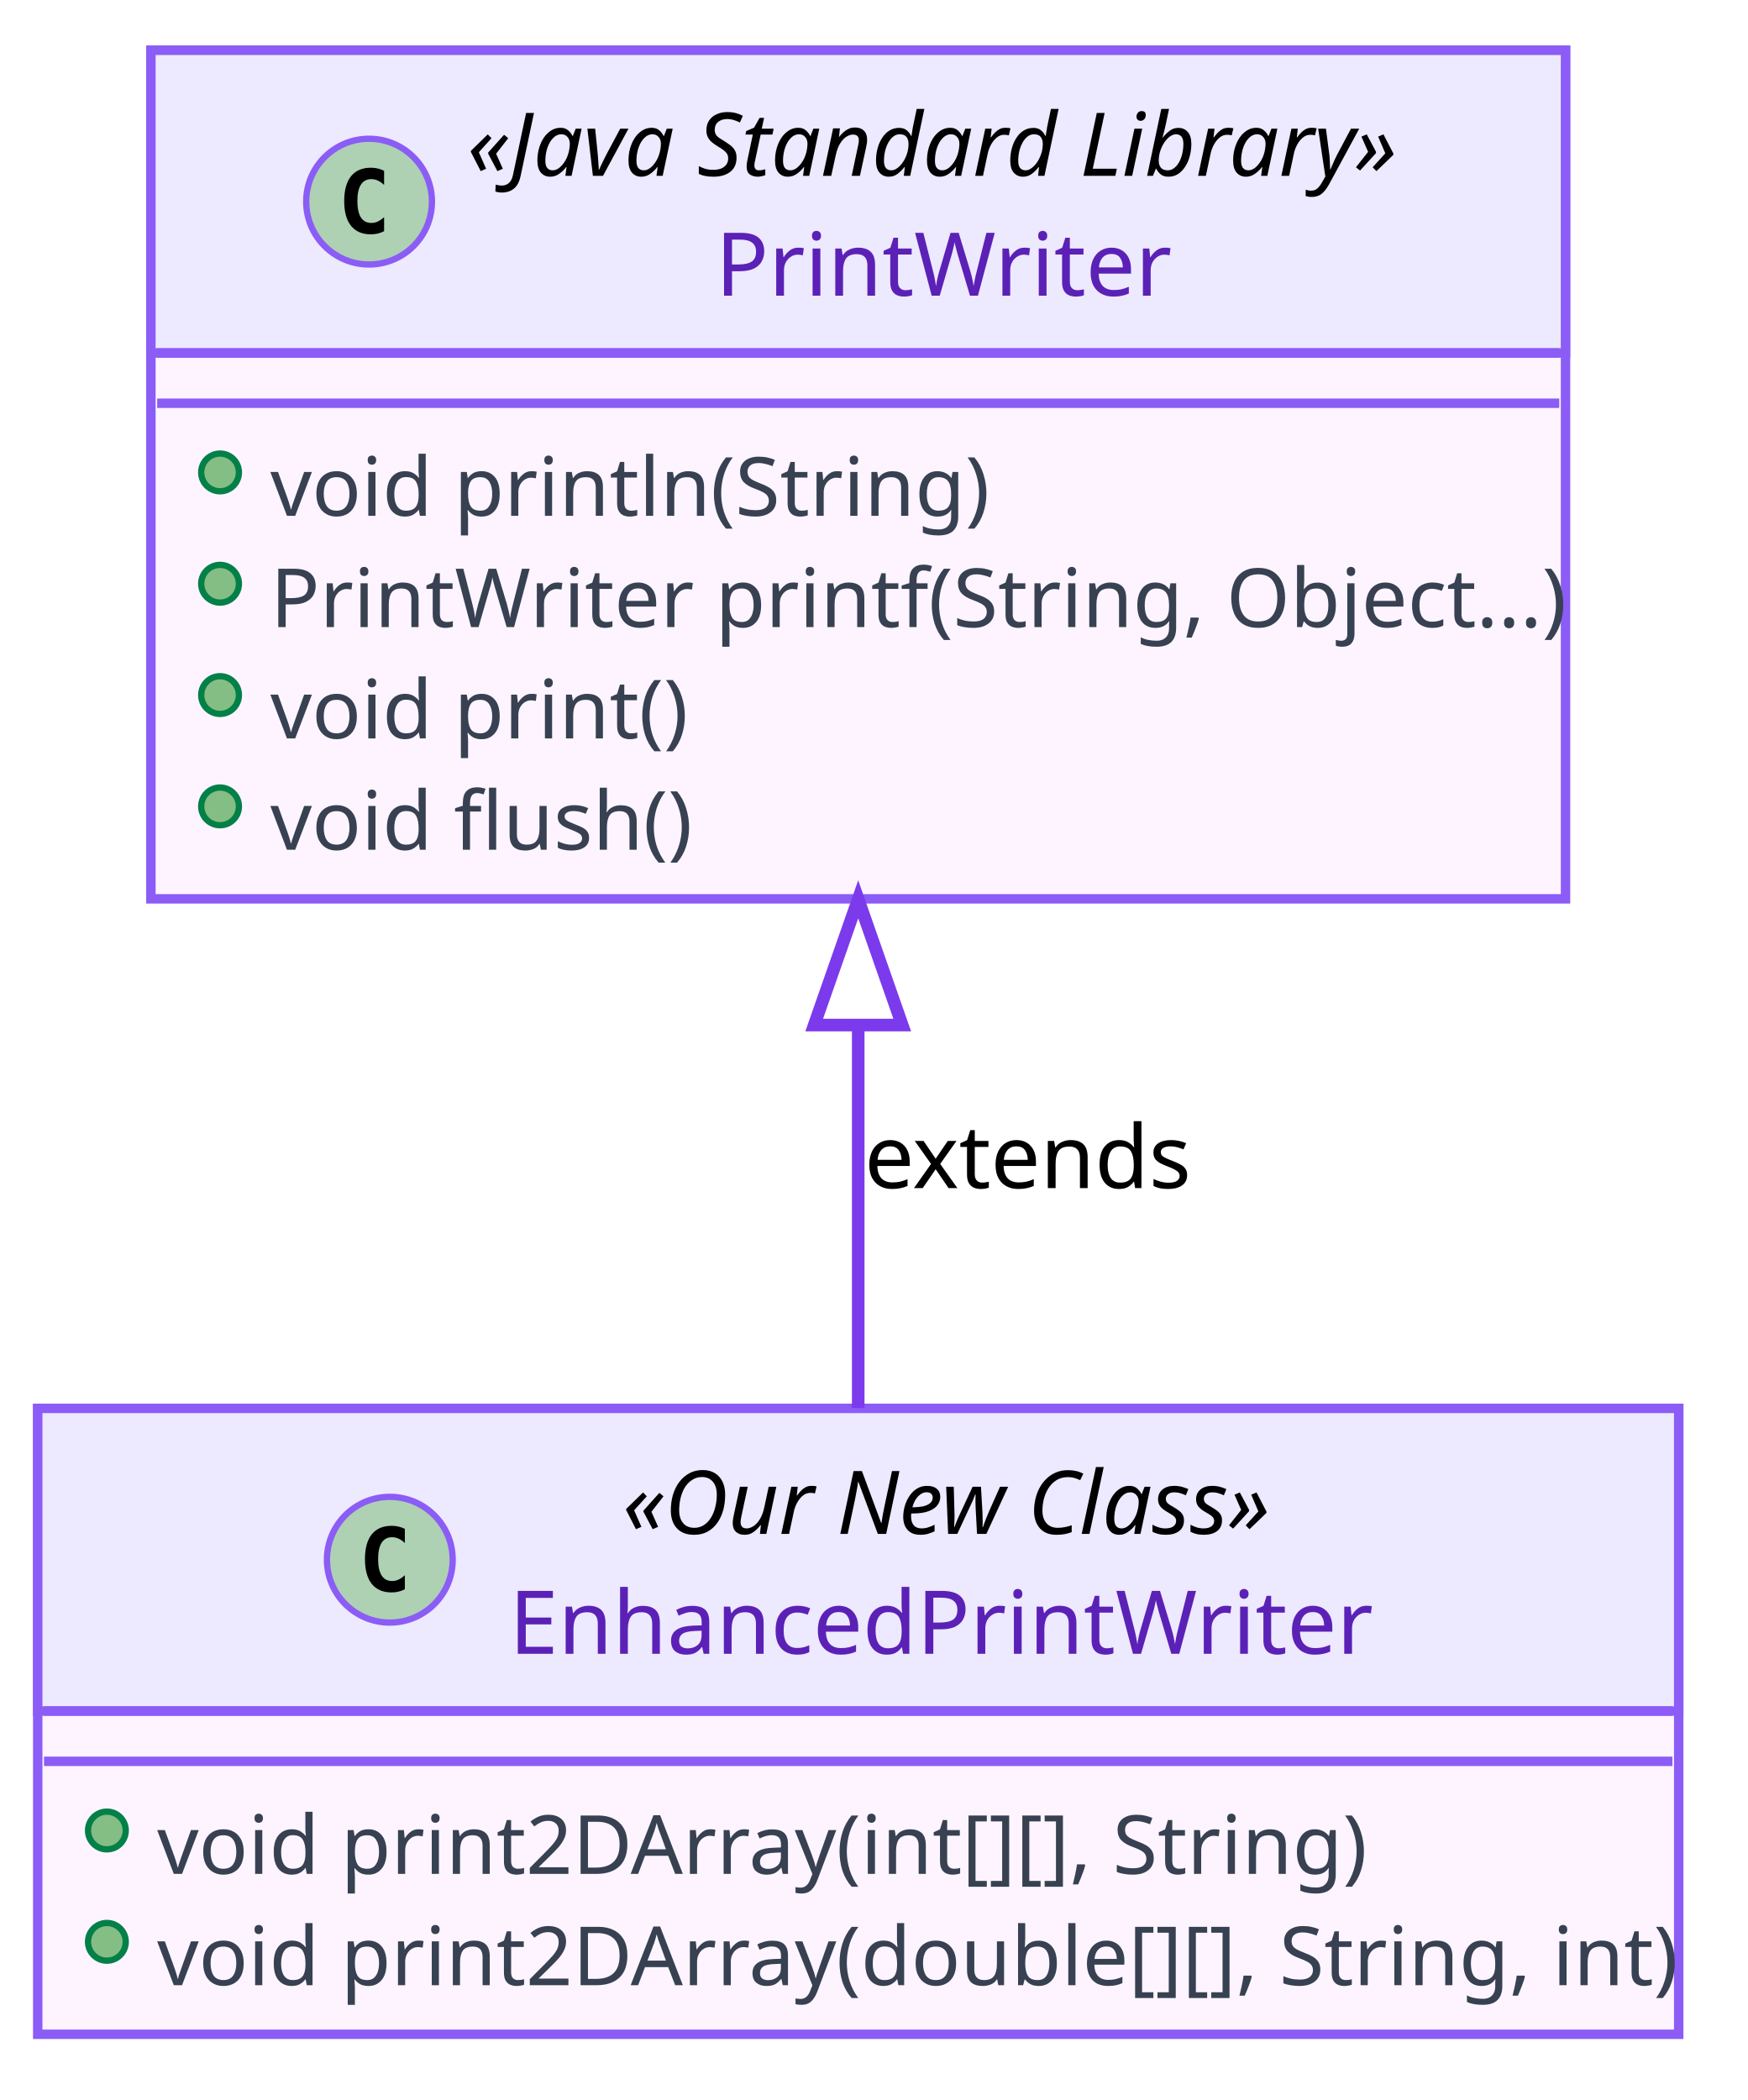
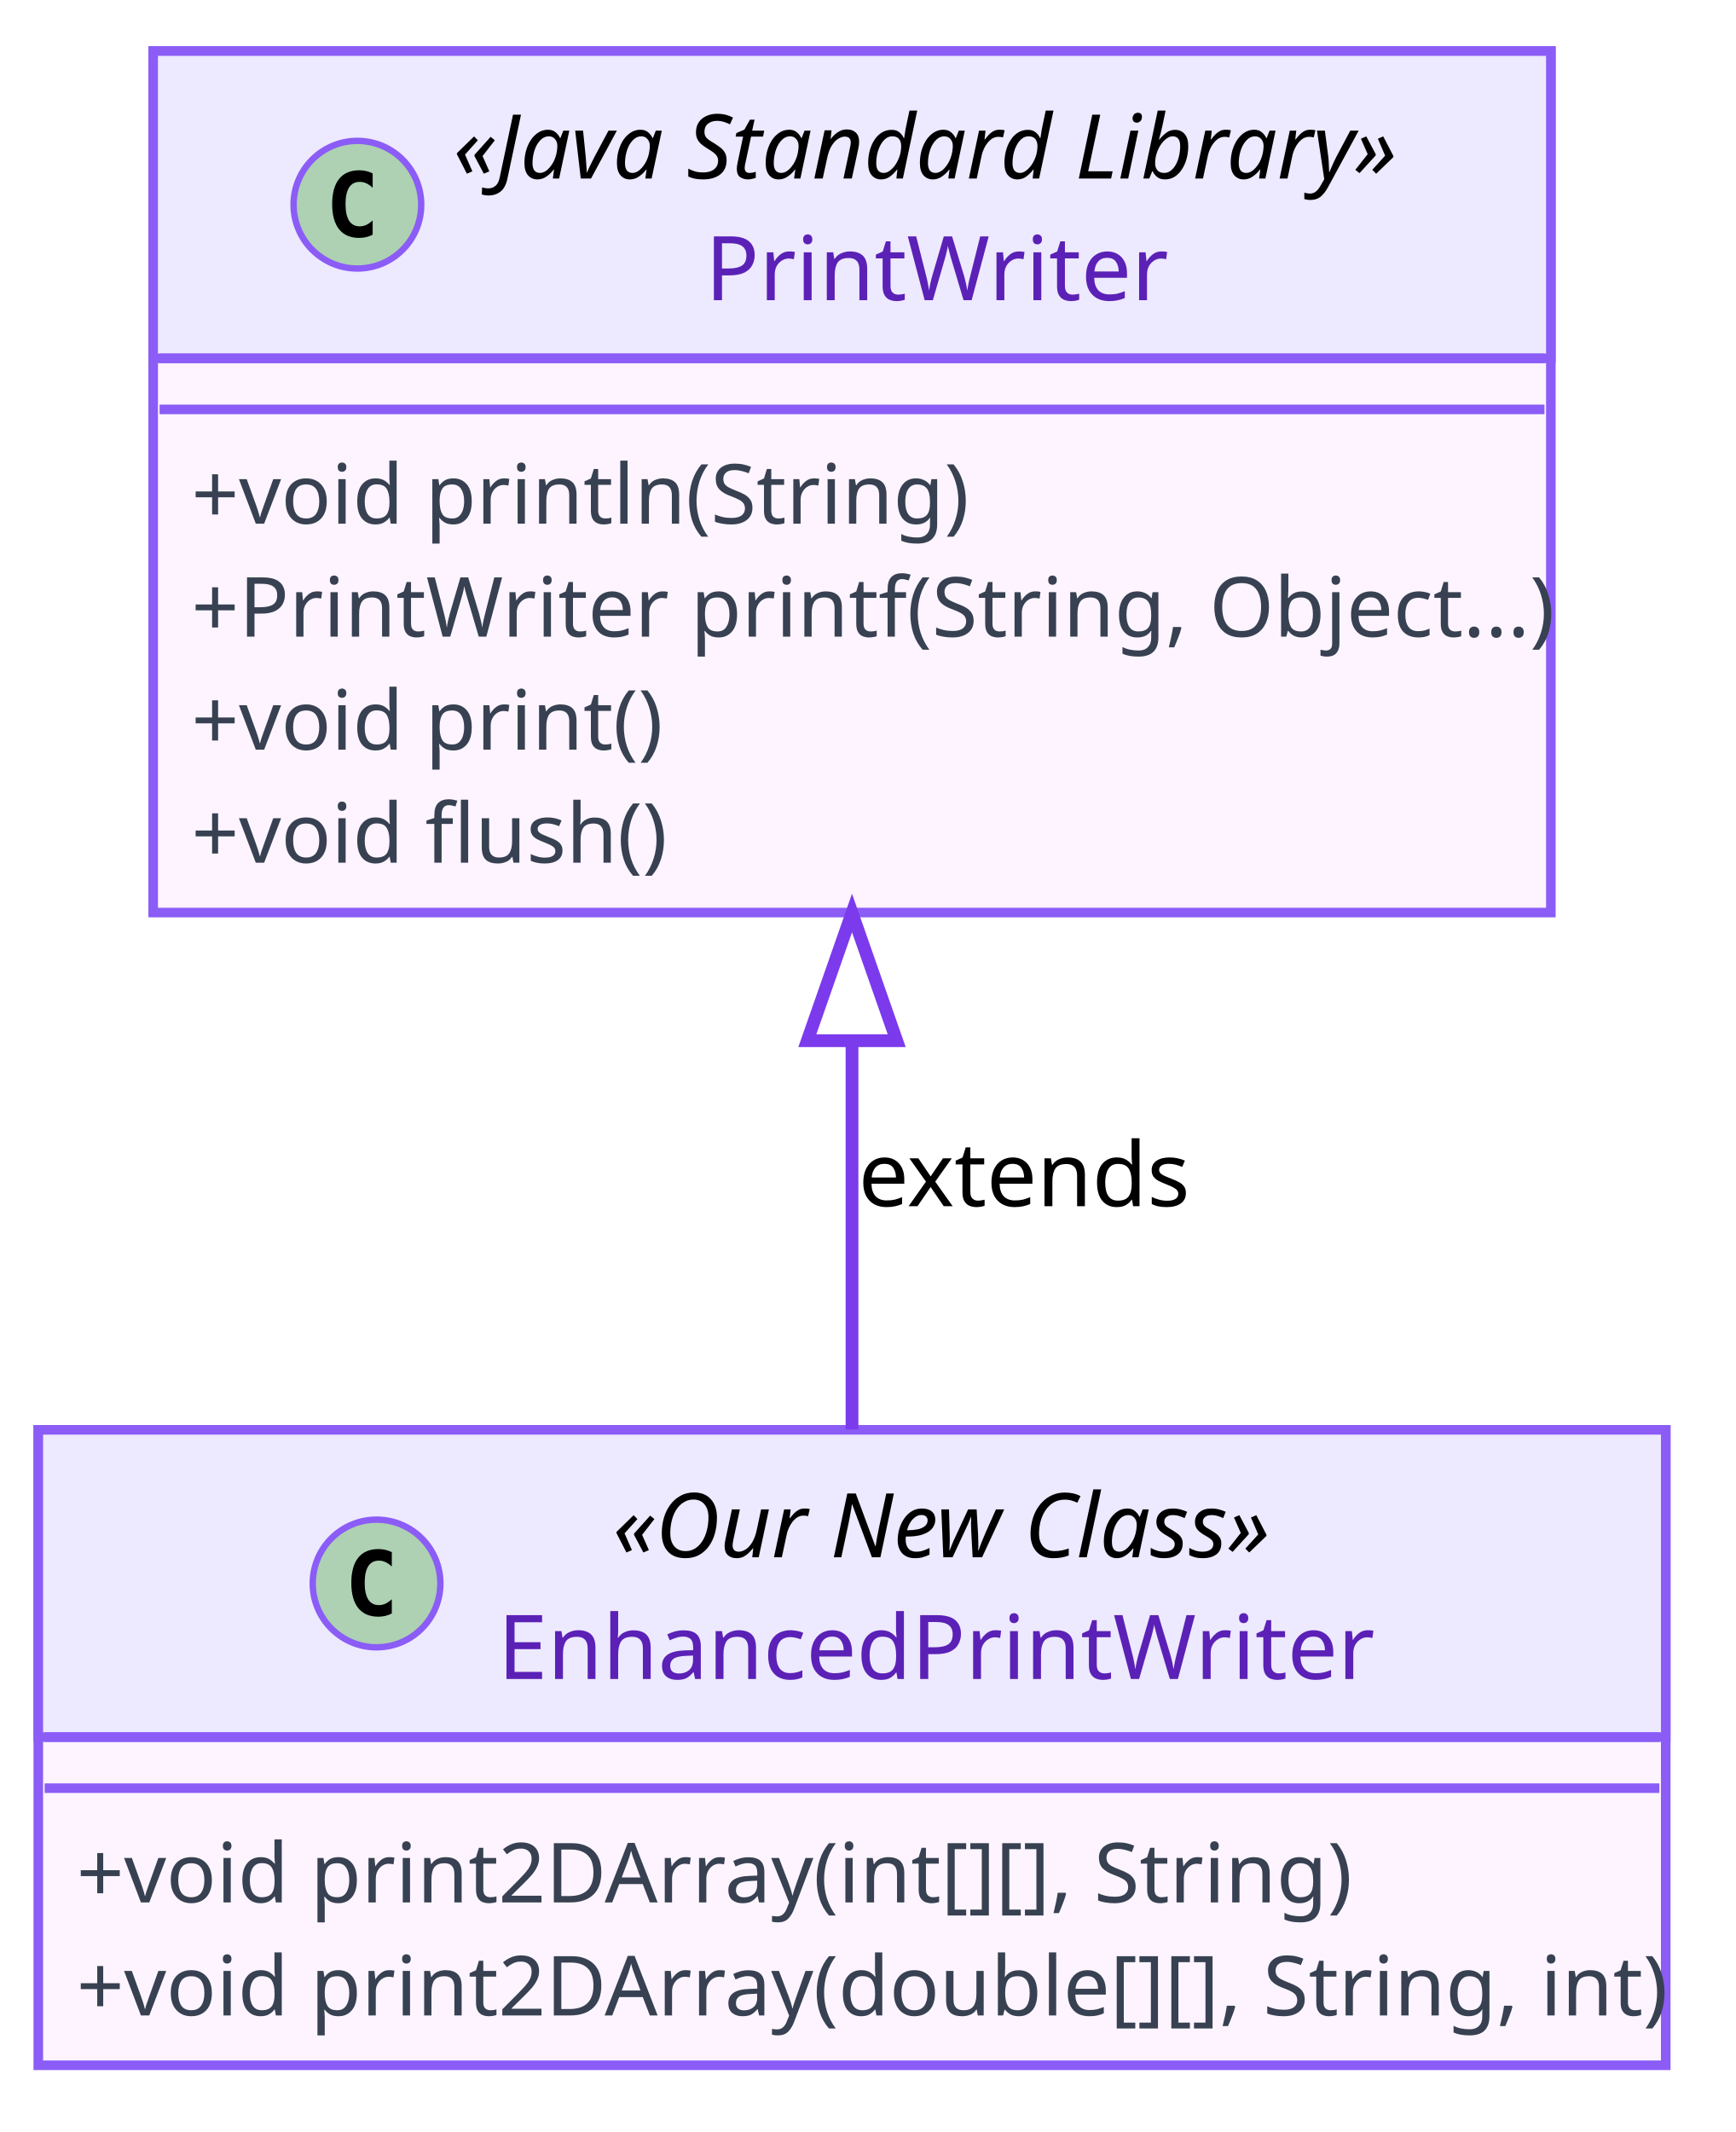
- <svg xmlns="http://www.w3.org/2000/svg" contentScriptType="application/ecmascript" contentStyleType="text/css" height="334px" preserveAspectRatio="none" style="width:278px;height:334px;" version="1.1" viewBox="0 0 278 334" width="278px" zoomAndPan="magnify">
+ <svg xmlns="http://www.w3.org/2000/svg" contentScriptType="application/ecmascript" contentStyleType="text/css" height="334px" preserveAspectRatio="none" style="width:272px;height:334px;" version="1.1" viewBox="0 0 272 334" width="272px" zoomAndPan="magnify">
  <defs />
  <g>
-     <rect fill="#FDF4FF" height="134.96" id="PW" style="stroke: #8B5CF6; stroke-width: 1.5;" width="225" x="24" y="8" />
-     <rect fill="#EDE9FE" height="48.136" style="stroke: #8B5CF6; stroke-width: 1.5;" width="225" x="24" y="8" />
-     <ellipse cx="58.7" cy="32.068" fill="#ADD1B2" rx="10" ry="10" style="stroke: #8B5CF6; stroke-width: 1.0;" />
-     <path d="M61.091,36.771 Q60.606,37.021 60.075,37.146 Q59.559,37.271 58.981,37.271 Q56.919,37.271 55.825,35.912 Q54.747,34.552 54.747,31.974 Q54.747,29.396 55.825,28.037 Q56.919,26.677 58.981,26.677 Q59.559,26.677 60.091,26.802 Q60.622,26.927 61.091,27.162 L61.091,29.412 Q60.575,28.927 60.075,28.709 Q59.591,28.49 59.075,28.49 Q57.966,28.49 57.403,29.365 Q56.841,30.24 56.841,31.974 Q56.841,33.693 57.403,34.584 Q57.966,35.459 59.075,35.459 Q59.591,35.459 60.075,35.24 Q60.575,35.005 61.091,34.537 L61.091,36.771 Z " />
-     <text fill="#000000" font-family="Segoe UI" font-size="14" font-style="italic" lengthAdjust="spacingAndGlyphs" textLength="153" x="74.3" y="27.966">«Java Standard Library»</text>
-     <text fill="#5B21B6" font-family="Segoe UI" font-size="14" lengthAdjust="spacingAndGlyphs" textLength="74" x="113.8" y="47.034">PrintWriter</text>
-     <line style="stroke: #8B5CF6; stroke-width: 1.5;" x1="25" x2="248" y1="56.136" y2="56.136" />
-     <line style="stroke: #8B5CF6; stroke-width: 1.5;" x1="25" x2="248" y1="64.136" y2="64.136" />
-     <ellipse cx="35" cy="75.136" fill="#84BE84" rx="3" ry="3" style="stroke: #038048; stroke-width: 1.0;" />
-     <text fill="#374151" font-family="Segoe UI" font-size="13" lengthAdjust="spacingAndGlyphs" textLength="113" x="43" y="82.033">void println(String)</text>
-     <ellipse cx="35" cy="92.842" fill="#84BE84" rx="3" ry="3" style="stroke: #038048; stroke-width: 1.0;" />
-     <text fill="#374151" font-family="Segoe UI" font-size="13" lengthAdjust="spacingAndGlyphs" textLength="200" x="43" y="99.739">PrintWriter printf(String, Object...)</text>
-     <ellipse cx="35" cy="110.548" fill="#84BE84" rx="3" ry="3" style="stroke: #038048; stroke-width: 1.0;" />
-     <text fill="#374151" font-family="Segoe UI" font-size="13" lengthAdjust="spacingAndGlyphs" textLength="66" x="43" y="117.445">void print()</text>
-     <ellipse cx="35" cy="128.254" fill="#84BE84" rx="3" ry="3" style="stroke: #038048; stroke-width: 1.0;" />
-     <text fill="#374151" font-family="Segoe UI" font-size="13" lengthAdjust="spacingAndGlyphs" textLength="66" x="43" y="135.151">void flush()</text>
-     <rect fill="#FDF4FF" height="99.548" id="EPW" style="stroke: #8B5CF6; stroke-width: 1.5;" width="261" x="6" y="224" />
-     <rect fill="#EDE9FE" height="48.136" style="stroke: #8B5CF6; stroke-width: 1.5;" width="261" x="6" y="224" />
-     <ellipse cx="62" cy="248.068" fill="#ADD1B2" rx="10" ry="10" style="stroke: #8B5CF6; stroke-width: 1.0;" />
-     <path d="M64.391,252.771 Q63.906,253.021 63.375,253.146 Q62.859,253.271 62.281,253.271 Q60.219,253.271 59.125,251.912 Q58.047,250.552 58.047,247.974 Q58.047,245.396 59.125,244.037 Q60.219,242.677 62.281,242.677 Q62.859,242.677 63.391,242.802 Q63.922,242.927 64.391,243.162 L64.391,245.412 Q63.875,244.927 63.375,244.708 Q62.891,244.49 62.375,244.49 Q61.266,244.49 60.703,245.365 Q60.141,246.24 60.141,247.974 Q60.141,249.693 60.703,250.583 Q61.266,251.458 62.375,251.458 Q62.891,251.458 63.375,251.24 Q63.875,251.005 64.391,250.537 L64.391,252.771 Z " />
-     <text fill="#000000" font-family="Segoe UI" font-size="14" font-style="italic" lengthAdjust="spacingAndGlyphs" textLength="105" x="99" y="243.966">«Our New Class»</text>
-     <text fill="#5B21B6" font-family="Segoe UI" font-size="14" lengthAdjust="spacingAndGlyphs" textLength="141" x="81" y="263.034">EnhancedPrintWriter</text>
-     <line style="stroke: #8B5CF6; stroke-width: 1.5;" x1="7" x2="266" y1="272.136" y2="272.136" />
-     <line style="stroke: #8B5CF6; stroke-width: 1.5;" x1="7" x2="266" y1="280.136" y2="280.136" />
-     <ellipse cx="17" cy="291.136" fill="#84BE84" rx="3" ry="3" style="stroke: #038048; stroke-width: 1.0;" />
-     <text fill="#374151" font-family="Segoe UI" font-size="13" lengthAdjust="spacingAndGlyphs" textLength="188" x="25" y="298.033">void print2DArray(int[][], String)</text>
-     <ellipse cx="17" cy="308.842" fill="#84BE84" rx="3" ry="3" style="stroke: #038048; stroke-width: 1.0;" />
-     <text fill="#374151" font-family="Segoe UI" font-size="13" lengthAdjust="spacingAndGlyphs" textLength="236" x="25" y="315.739">void print2DArray(double[][], String, int)</text>
-     <path d="M136.5,163.08 C136.5,183.93 136.5,205.49 136.5,223.94 " fill="none" id="PW&lt;-EPW" style="stroke: #7C3AED; stroke-width: 2.0;" />
-     <polygon fill="none" points="129.5,163.03,136.5,143.03,143.5,163.03,129.5,163.03" style="stroke: #7C3AED; stroke-width: 2.0;" />
-     <text fill="#000000" font-family="Segoe UI" font-size="14" lengthAdjust="spacingAndGlyphs" textLength="53" x="137.5" y="188.966">extends</text>
+     <rect fill="#FDF4FF" height="134.96" id="PW" style="stroke: #8B5CF6; stroke-width: 1.5;" width="219" x="24" y="8" />
+     <rect fill="#EDE9FE" height="48.136" style="stroke: #8B5CF6; stroke-width: 1.5;" width="219" x="24" y="8" />
+     <ellipse cx="56" cy="32.068" fill="#ADD1B2" rx="10" ry="10" style="stroke: #8B5CF6; stroke-width: 1.0;" />
+     <path d="M58.391,36.771 Q57.906,37.021 57.375,37.146 Q56.859,37.271 56.281,37.271 Q54.219,37.271 53.125,35.912 Q52.047,34.552 52.047,31.974 Q52.047,29.396 53.125,28.037 Q54.219,26.677 56.281,26.677 Q56.859,26.677 57.391,26.802 Q57.922,26.927 58.391,27.162 L58.391,29.412 Q57.875,28.927 57.375,28.709 Q56.891,28.49 56.375,28.49 Q55.266,28.49 54.703,29.365 Q54.141,30.24 54.141,31.974 Q54.141,33.693 54.703,34.584 Q55.266,35.459 56.375,35.459 Q56.891,35.459 57.375,35.24 Q57.875,35.005 58.391,34.537 L58.391,36.771 Z " />
+     <text fill="#000000" font-family="Segoe UI" font-size="14" font-style="italic" lengthAdjust="spacingAndGlyphs" textLength="153" x="71" y="27.966">«Java Standard Library»</text>
+     <text fill="#5B21B6" font-family="Segoe UI" font-size="14" lengthAdjust="spacingAndGlyphs" textLength="74" x="110.5" y="47.034">PrintWriter</text>
+     <line style="stroke: #8B5CF6; stroke-width: 1.5;" x1="25" x2="242" y1="56.136" y2="56.136" />
+     <line style="stroke: #8B5CF6; stroke-width: 1.5;" x1="25" x2="242" y1="64.136" y2="64.136" />
+     <text fill="#374151" font-family="Segoe UI" font-size="13" lengthAdjust="spacingAndGlyphs" textLength="120" x="30" y="82.033">+void println(String)</text>
+     <text fill="#374151" font-family="Segoe UI" font-size="13" lengthAdjust="spacingAndGlyphs" textLength="207" x="30" y="99.739">+PrintWriter printf(String, Object...)</text>
+     <text fill="#374151" font-family="Segoe UI" font-size="13" lengthAdjust="spacingAndGlyphs" textLength="73" x="30" y="117.445">+void print()</text>
+     <text fill="#374151" font-family="Segoe UI" font-size="13" lengthAdjust="spacingAndGlyphs" textLength="73" x="30" y="135.151">+void flush()</text>
+     <rect fill="#FDF4FF" height="99.548" id="EPW" style="stroke: #8B5CF6; stroke-width: 1.5;" width="255" x="6" y="224" />
+     <rect fill="#EDE9FE" height="48.136" style="stroke: #8B5CF6; stroke-width: 1.5;" width="255" x="6" y="224" />
+     <ellipse cx="59" cy="248.068" fill="#ADD1B2" rx="10" ry="10" style="stroke: #8B5CF6; stroke-width: 1.0;" />
+     <path d="M61.391,252.771 Q60.906,253.021 60.375,253.146 Q59.859,253.271 59.281,253.271 Q57.219,253.271 56.125,251.912 Q55.047,250.552 55.047,247.974 Q55.047,245.396 56.125,244.037 Q57.219,242.677 59.281,242.677 Q59.859,242.677 60.391,242.802 Q60.922,242.927 61.391,243.162 L61.391,245.412 Q60.875,244.927 60.375,244.708 Q59.891,244.49 59.375,244.49 Q58.266,244.49 57.703,245.365 Q57.141,246.24 57.141,247.974 Q57.141,249.693 57.703,250.583 Q58.266,251.458 59.375,251.458 Q59.891,251.458 60.375,251.24 Q60.875,251.005 61.391,250.537 L61.391,252.771 Z " />
+     <text fill="#000000" font-family="Segoe UI" font-size="14" font-style="italic" lengthAdjust="spacingAndGlyphs" textLength="105" x="96" y="243.966">«Our New Class»</text>
+     <text fill="#5B21B6" font-family="Segoe UI" font-size="14" lengthAdjust="spacingAndGlyphs" textLength="141" x="78" y="263.034">EnhancedPrintWriter</text>
+     <line style="stroke: #8B5CF6; stroke-width: 1.5;" x1="7" x2="260" y1="272.136" y2="272.136" />
+     <line style="stroke: #8B5CF6; stroke-width: 1.5;" x1="7" x2="260" y1="280.136" y2="280.136" />
+     <text fill="#374151" font-family="Segoe UI" font-size="13" lengthAdjust="spacingAndGlyphs" textLength="195" x="12" y="298.033">+void print2DArray(int[][], String)</text>
+     <text fill="#374151" font-family="Segoe UI" font-size="13" lengthAdjust="spacingAndGlyphs" textLength="243" x="12" y="315.739">+void print2DArray(double[][], String, int)</text>
+     <path d="M133.5,163.08 C133.5,183.93 133.5,205.49 133.5,223.94 " fill="none" id="PW&lt;-EPW" style="stroke: #7C3AED; stroke-width: 2.0;" />
+     <polygon fill="none" points="126.5,163.03,133.5,143.03,140.5,163.03,126.5,163.03" style="stroke: #7C3AED; stroke-width: 2.0;" />
+     <text fill="#000000" font-family="Segoe UI" font-size="14" lengthAdjust="spacingAndGlyphs" textLength="53" x="134.5" y="188.966">extends</text>
  </g>
</svg>
